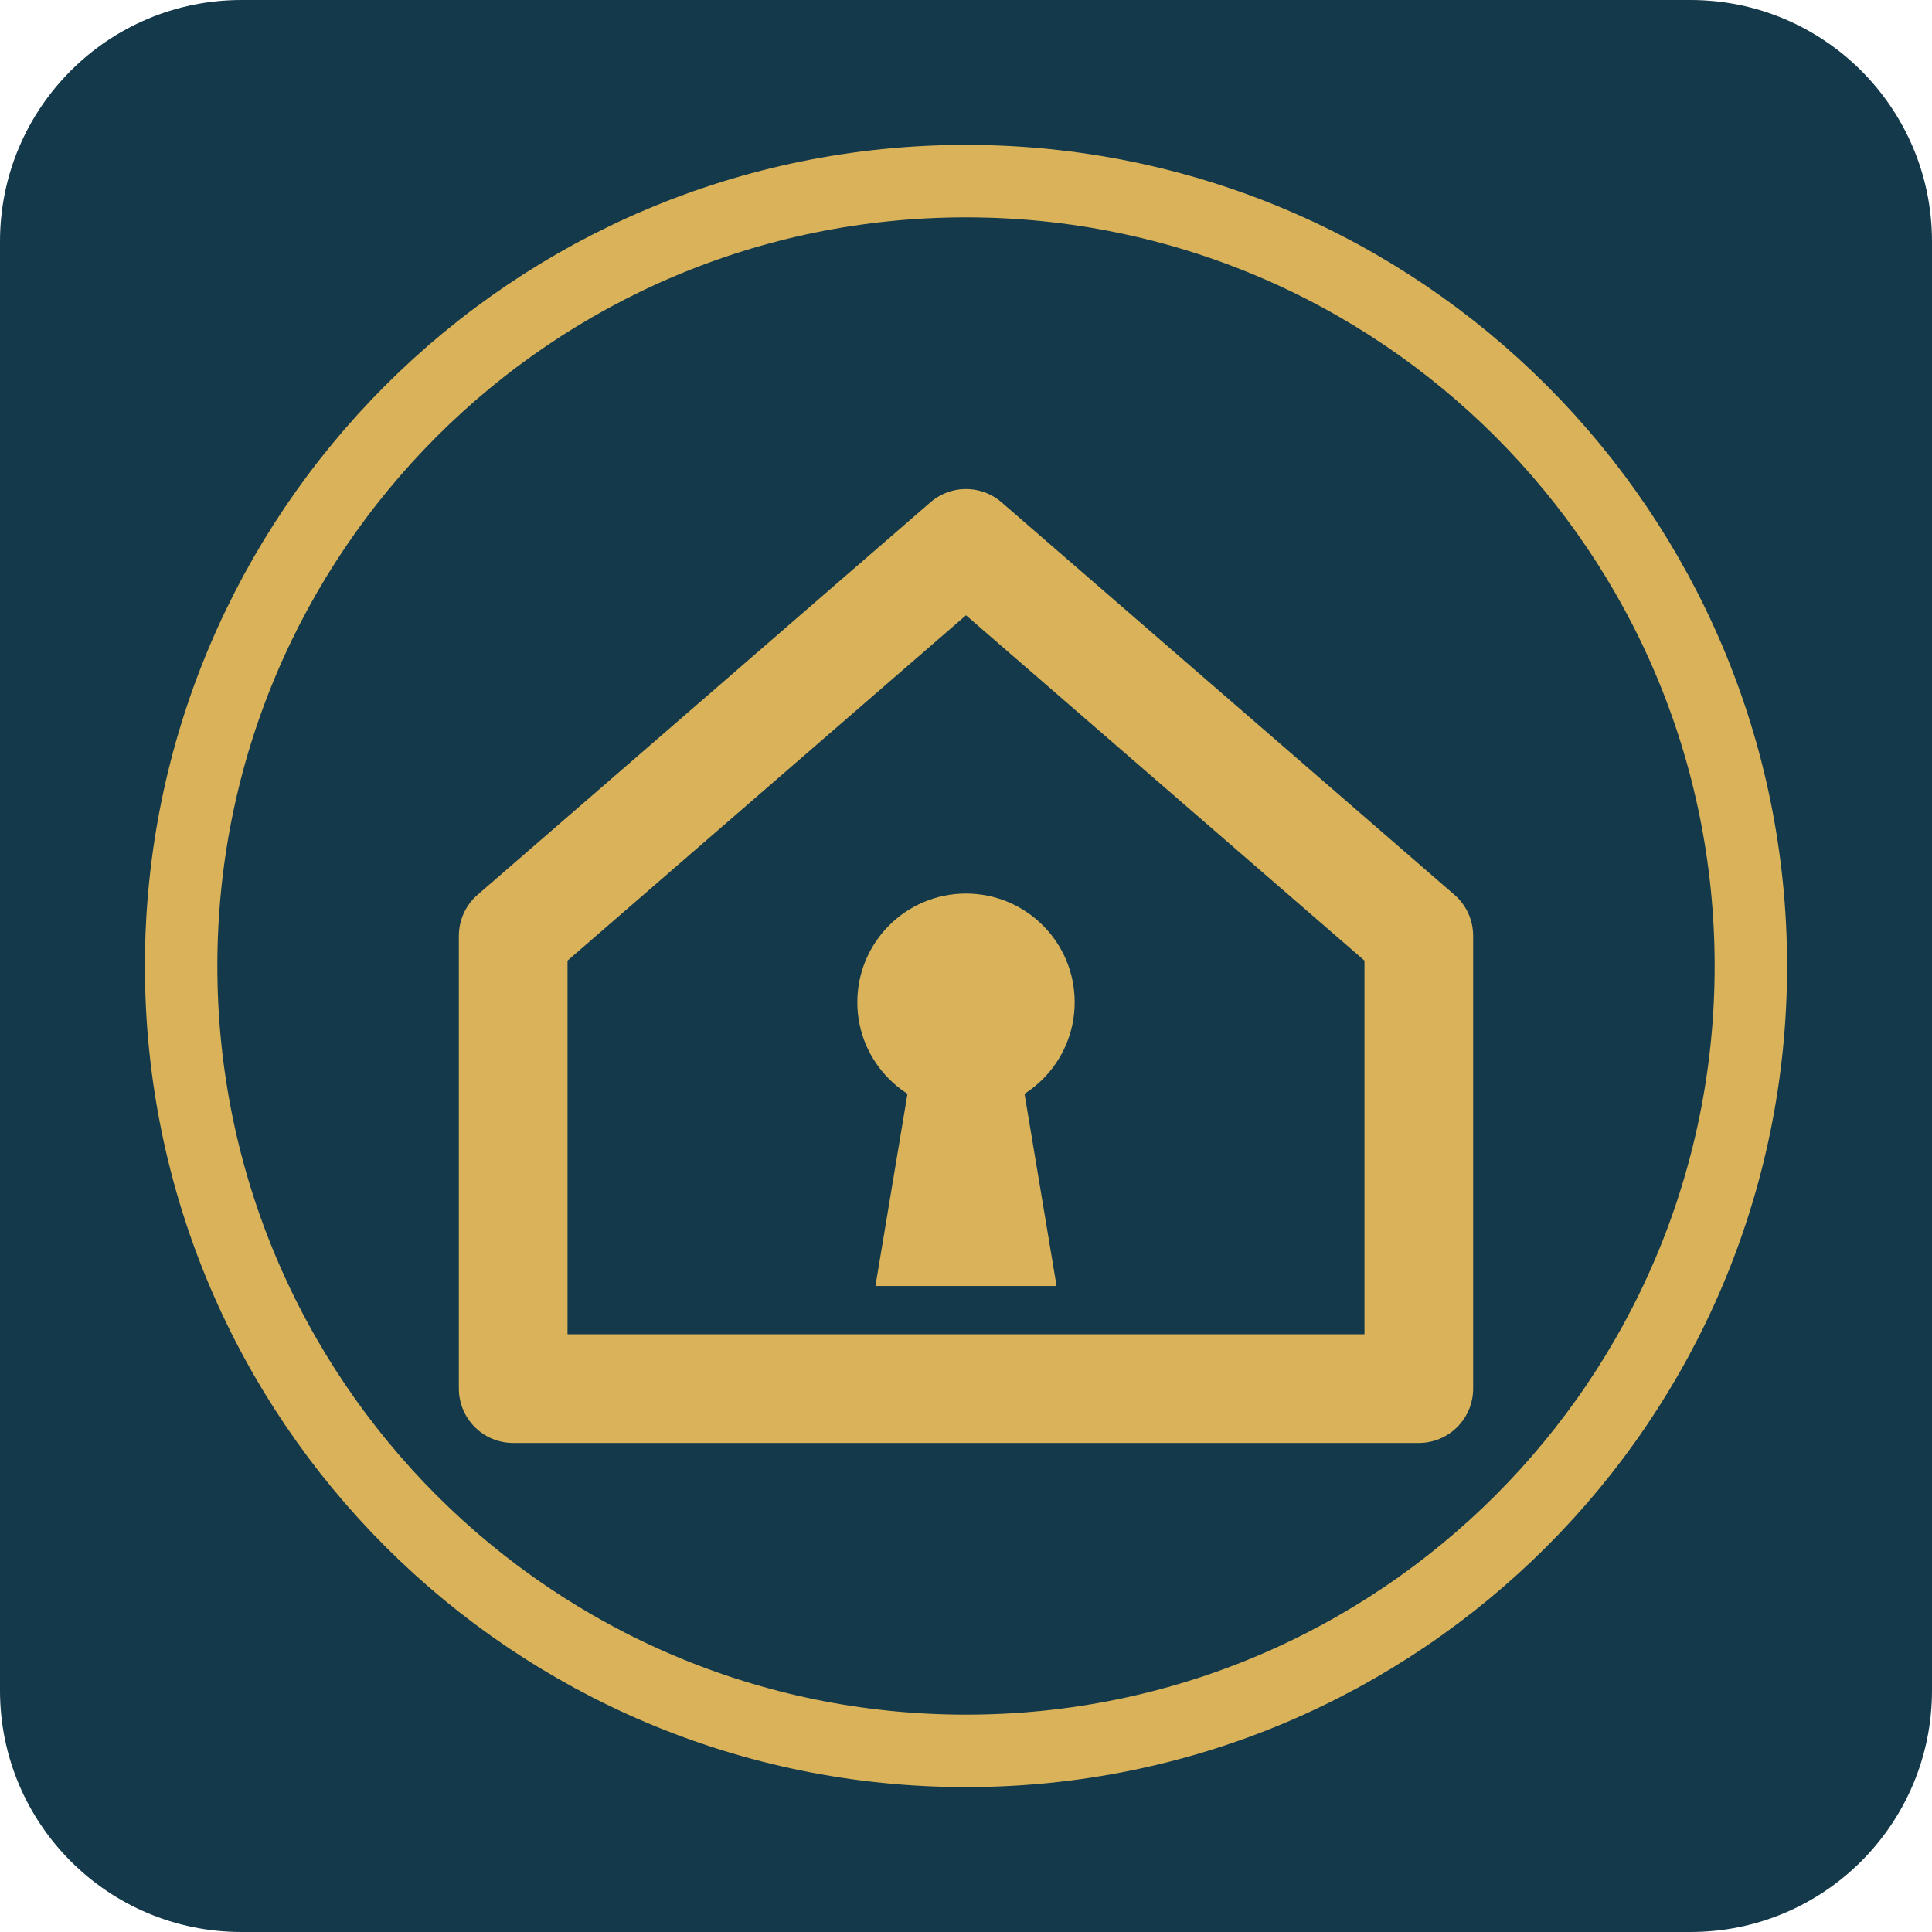
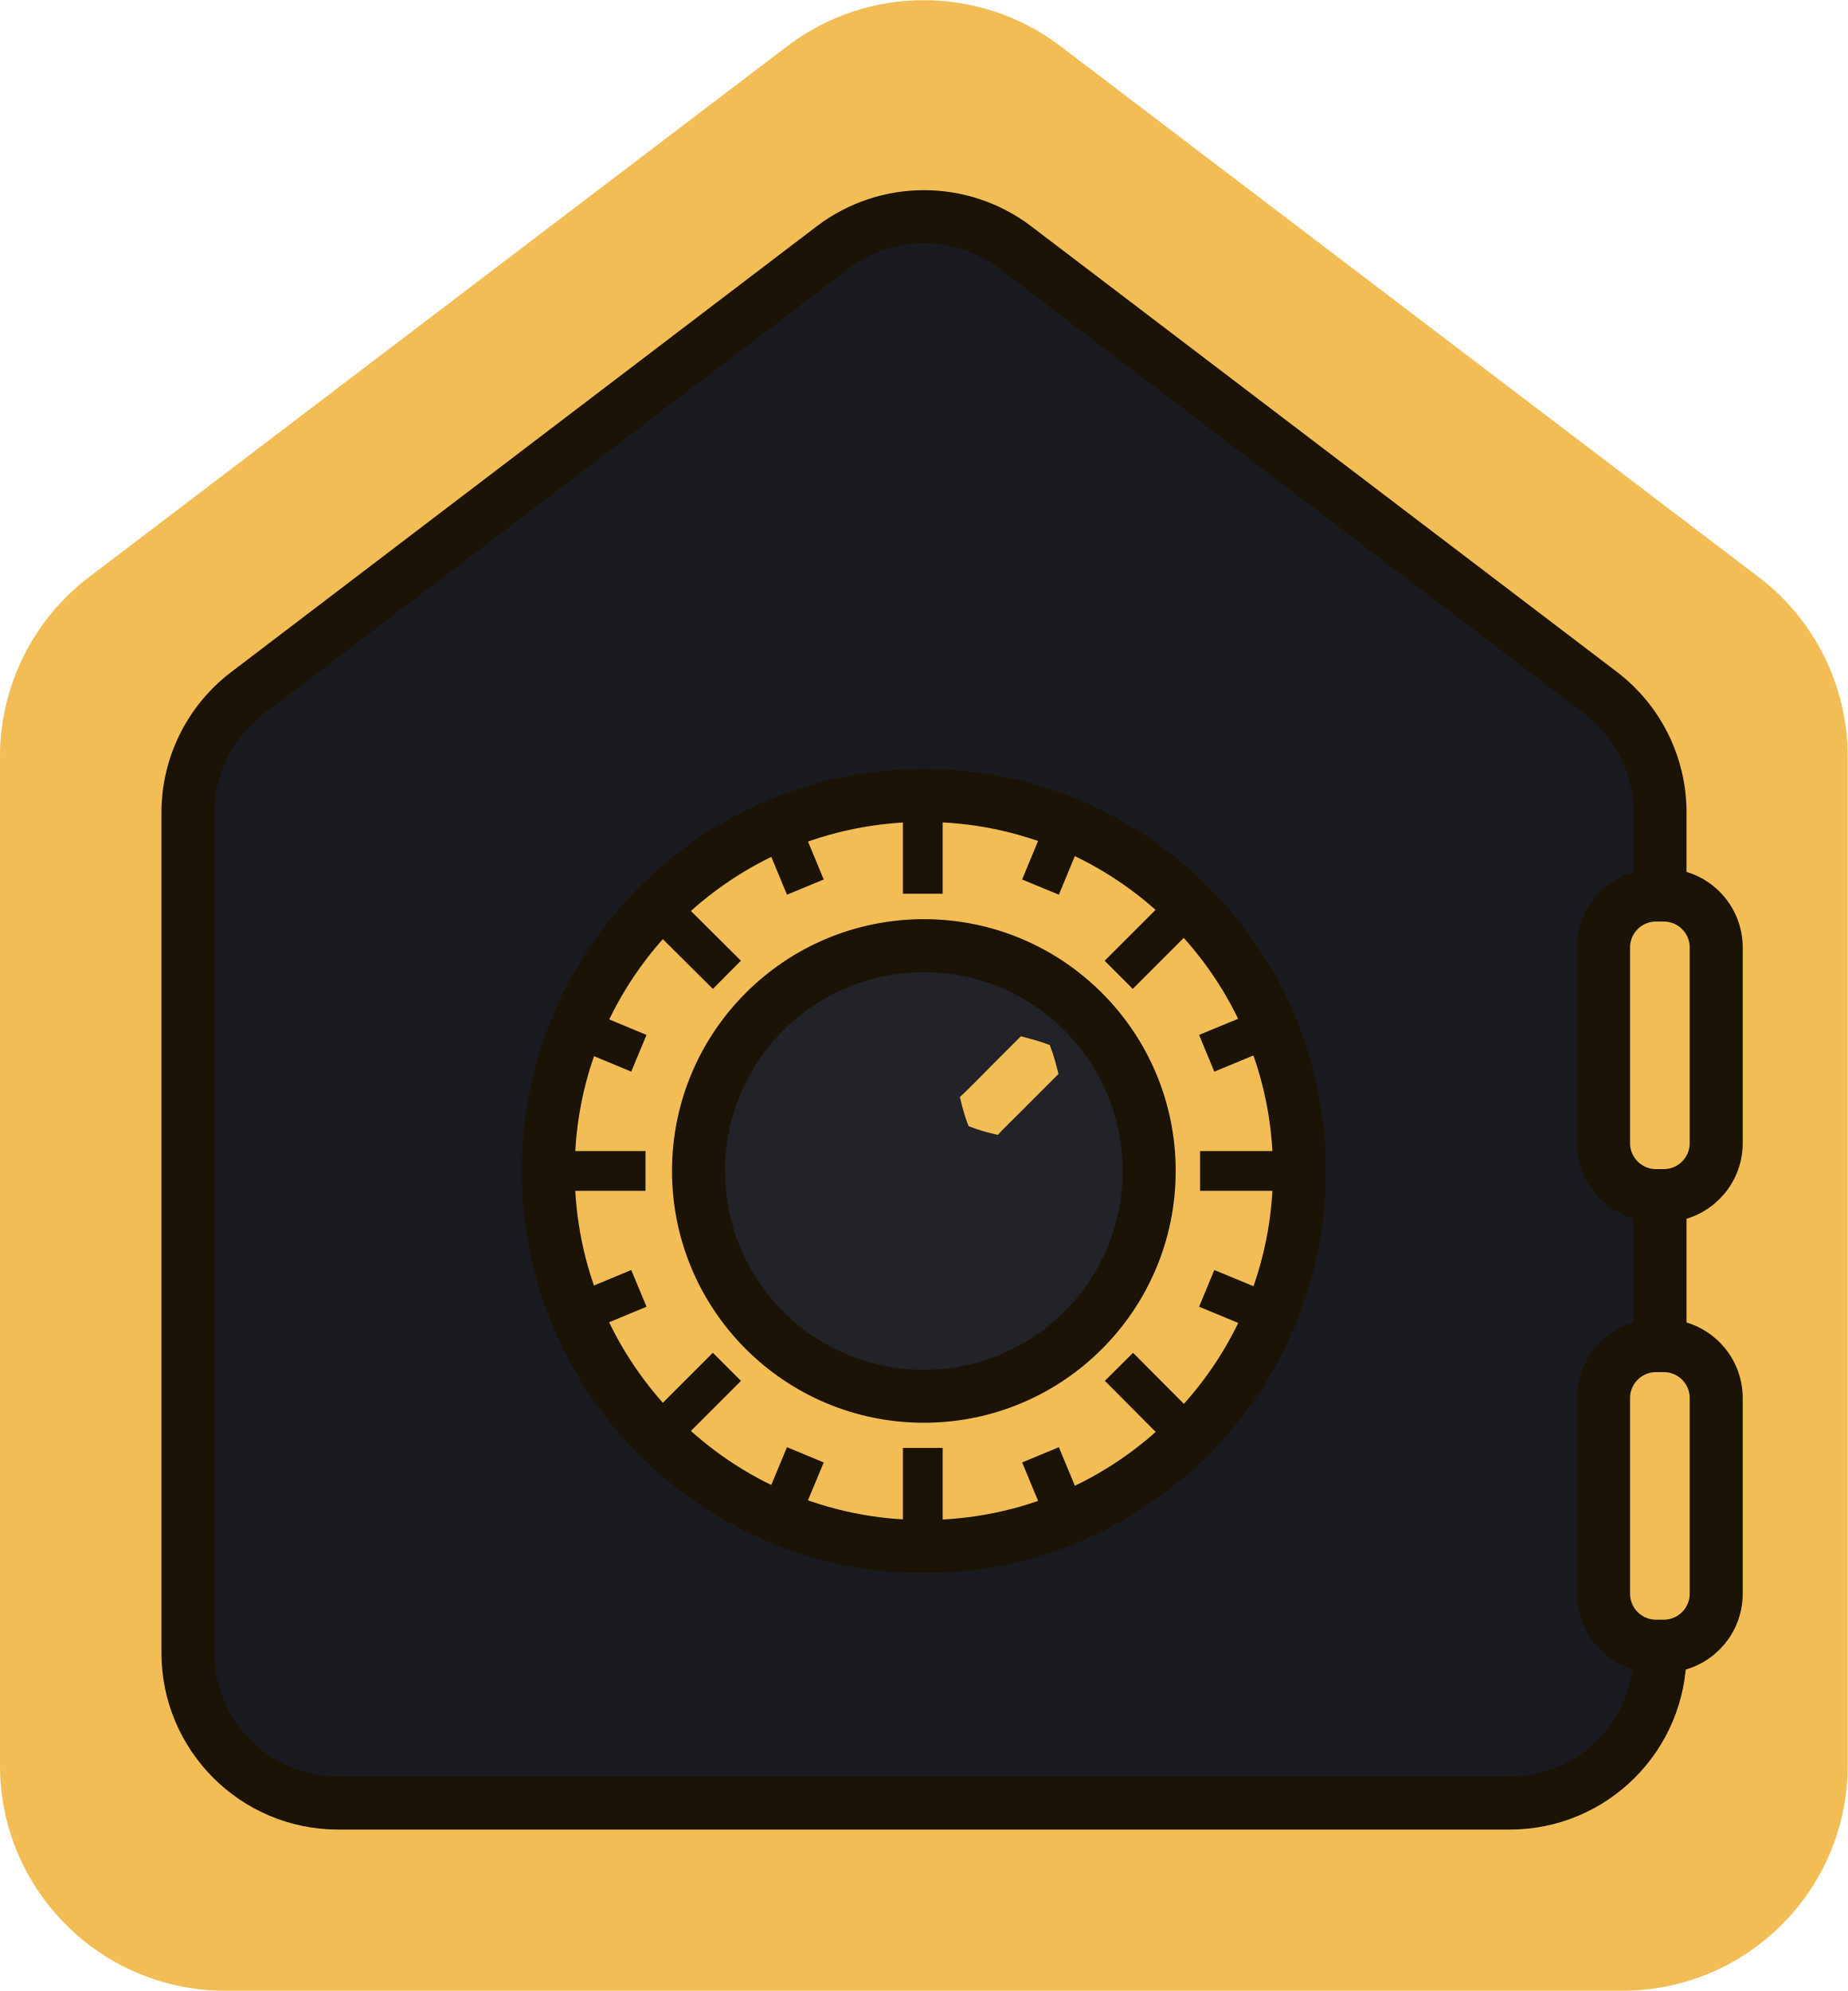
- <svg xmlns="http://www.w3.org/2000/svg" viewBox="0 0 32 32">
-   <rect width="32" height="32" rx="4" fill="#13394a" />
-   <g fill="none" stroke="#d9b25a">
-     <circle cx="16" cy="16" r="13" stroke-width="1.2" />
-     <path d="M8.5 15.5 16 9l7.5 6.5V23h-15z" stroke-width="1.8" stroke-linejoin="round" />
+ <svg xmlns="http://www.w3.org/2000/svg" id="Layer_2" data-name="Layer 2" viewBox="0 0 69.7 75.12">
+   <g id="Layer_1-2" data-name="Layer 1">
+     <g>
+       <path d="M0,66.61V28.55c0-2.66,1.24-5.16,3.35-6.77L29.7,1.74c3.04-2.31,7.26-2.31,10.3,0l26.35,20.04c2.11,1.61,3.35,4.11,3.35,6.77v38.06c0,4.7-3.81,8.5-8.5,8.5H8.5c-4.7,0-8.5-3.81-8.5-8.5Z" fill="#f2bd55" />
+       <path d="M7.09,62.36v-31.7c0-1.77.83-3.44,2.24-4.51L31.42,9.33c2.03-1.54,4.84-1.54,6.87,0l22.09,16.81c1.41,1.07,2.24,2.74,2.24,4.51v31.71c0,3.13-2.54,5.67-5.67,5.67H12.76c-3.13,0-5.67-2.54-5.67-5.67Z" fill="#1a1b20" stroke="#1b1406" stroke-miterlimit="10" stroke-width="2" />
+       <g>
+         <circle cx="34.85" cy="44.18" r="14.17" fill="#f2bd55" stroke="#1b1406" stroke-miterlimit="10" stroke-width="2" />
+         <circle cx="34.85" cy="44.18" r="8.5" fill="#222329" stroke="#1b1406" stroke-miterlimit="10" stroke-width="2" />
+       </g>
+       <path d="M36.54,42.49c-.17-.42-.25-.76-.33-1.1.27-.24.89-.88,1.15-1.14.25-.25.9-.9,1.15-1.15.34.09.68.17,1.09.33.16.41.24.75.33,1.09-.24.24-.9.9-1.15,1.15-.26.27-.9.88-1.14,1.15-.34-.08-.67-.16-1.1-.33h0Z" fill="#f2bd55" />
+       <g>
+         <line x1="34.81" y1="57.53" x2="34.81" y2="54.63" fill="none" stroke="#1b1406" stroke-miterlimit="10" stroke-width="1.5" />
+         <line x1="25.37" y1="53.62" x2="27.42" y2="51.57" fill="none" stroke="#1b1406" stroke-miterlimit="10" stroke-width="1.5" />
+         <line x1="21.46" y1="44.18" x2="24.35" y2="44.18" fill="none" stroke="#1b1406" stroke-miterlimit="10" stroke-width="1.5" />
+         <line x1="25.37" y1="34.74" x2="27.42" y2="36.78" fill="none" stroke="#1b1406" stroke-miterlimit="10" stroke-width="1.5" />
+         <line x1="34.81" y1="30.82" x2="34.81" y2="33.72" fill="none" stroke="#1b1406" stroke-miterlimit="10" stroke-width="1.5" />
+         <line x1="44.25" y1="34.73" x2="42.2" y2="36.78" fill="none" stroke="#1b1406" stroke-miterlimit="10" stroke-width="1.5" />
+         <line x1="48.17" y1="44.18" x2="45.27" y2="44.18" fill="none" stroke="#1b1406" stroke-miterlimit="10" stroke-width="1.5" />
+         <line x1="44.25" y1="53.62" x2="42.21" y2="51.57" fill="none" stroke="#1b1406" stroke-miterlimit="10" stroke-width="1.5" />
+       </g>
+       <g>
+         <line x1="40.36" y1="57.56" x2="39.25" y2="54.89" fill="none" stroke="#1b1406" stroke-miterlimit="10" stroke-width="1.5" />
+         <line x1="29.27" y1="57.56" x2="30.38" y2="54.89" fill="none" stroke="#1b1406" stroke-miterlimit="10" stroke-width="1.5" />
+         <line x1="21.43" y1="49.72" x2="24.1" y2="48.61" fill="none" stroke="#1b1406" stroke-miterlimit="10" stroke-width="1.5" />
+         <line x1="21.43" y1="38.63" x2="24.1" y2="39.74" fill="none" stroke="#1b1406" stroke-miterlimit="10" stroke-width="1.5" />
+         <line x1="29.27" y1="30.79" x2="30.38" y2="33.47" fill="none" stroke="#1b1406" stroke-miterlimit="10" stroke-width="1.5" />
+         <line x1="40.36" y1="30.79" x2="39.25" y2="33.47" fill="none" stroke="#1b1406" stroke-miterlimit="10" stroke-width="1.5" />
+         <line x1="48.2" y1="38.63" x2="45.52" y2="39.74" fill="none" stroke="#1b1406" stroke-miterlimit="10" stroke-width="1.5" />
+         <line x1="48.2" y1="49.72" x2="45.52" y2="48.61" fill="none" stroke="#1b1406" stroke-miterlimit="10" stroke-width="1.5" />
+       </g>
+       <rect x="60.49" y="50.77" width="4.25" height="11.34" rx="1.98" ry="1.98" fill="#f2bd55" stroke="#1b1406" stroke-miterlimit="10" stroke-width="2" />
+       <rect x="60.49" y="33.77" width="4.25" height="11.34" rx="1.98" ry="1.98" fill="#f2bd55" stroke="#1b1406" stroke-miterlimit="10" stroke-width="2" />
+     </g>
  </g>
-   <circle cx="16" cy="16.6" r="1.8" fill="#d9b25a" />
-   <path d="M15.1 17.7h1.8l.6 3.6h-3z" fill="#d9b25a" />
</svg>
